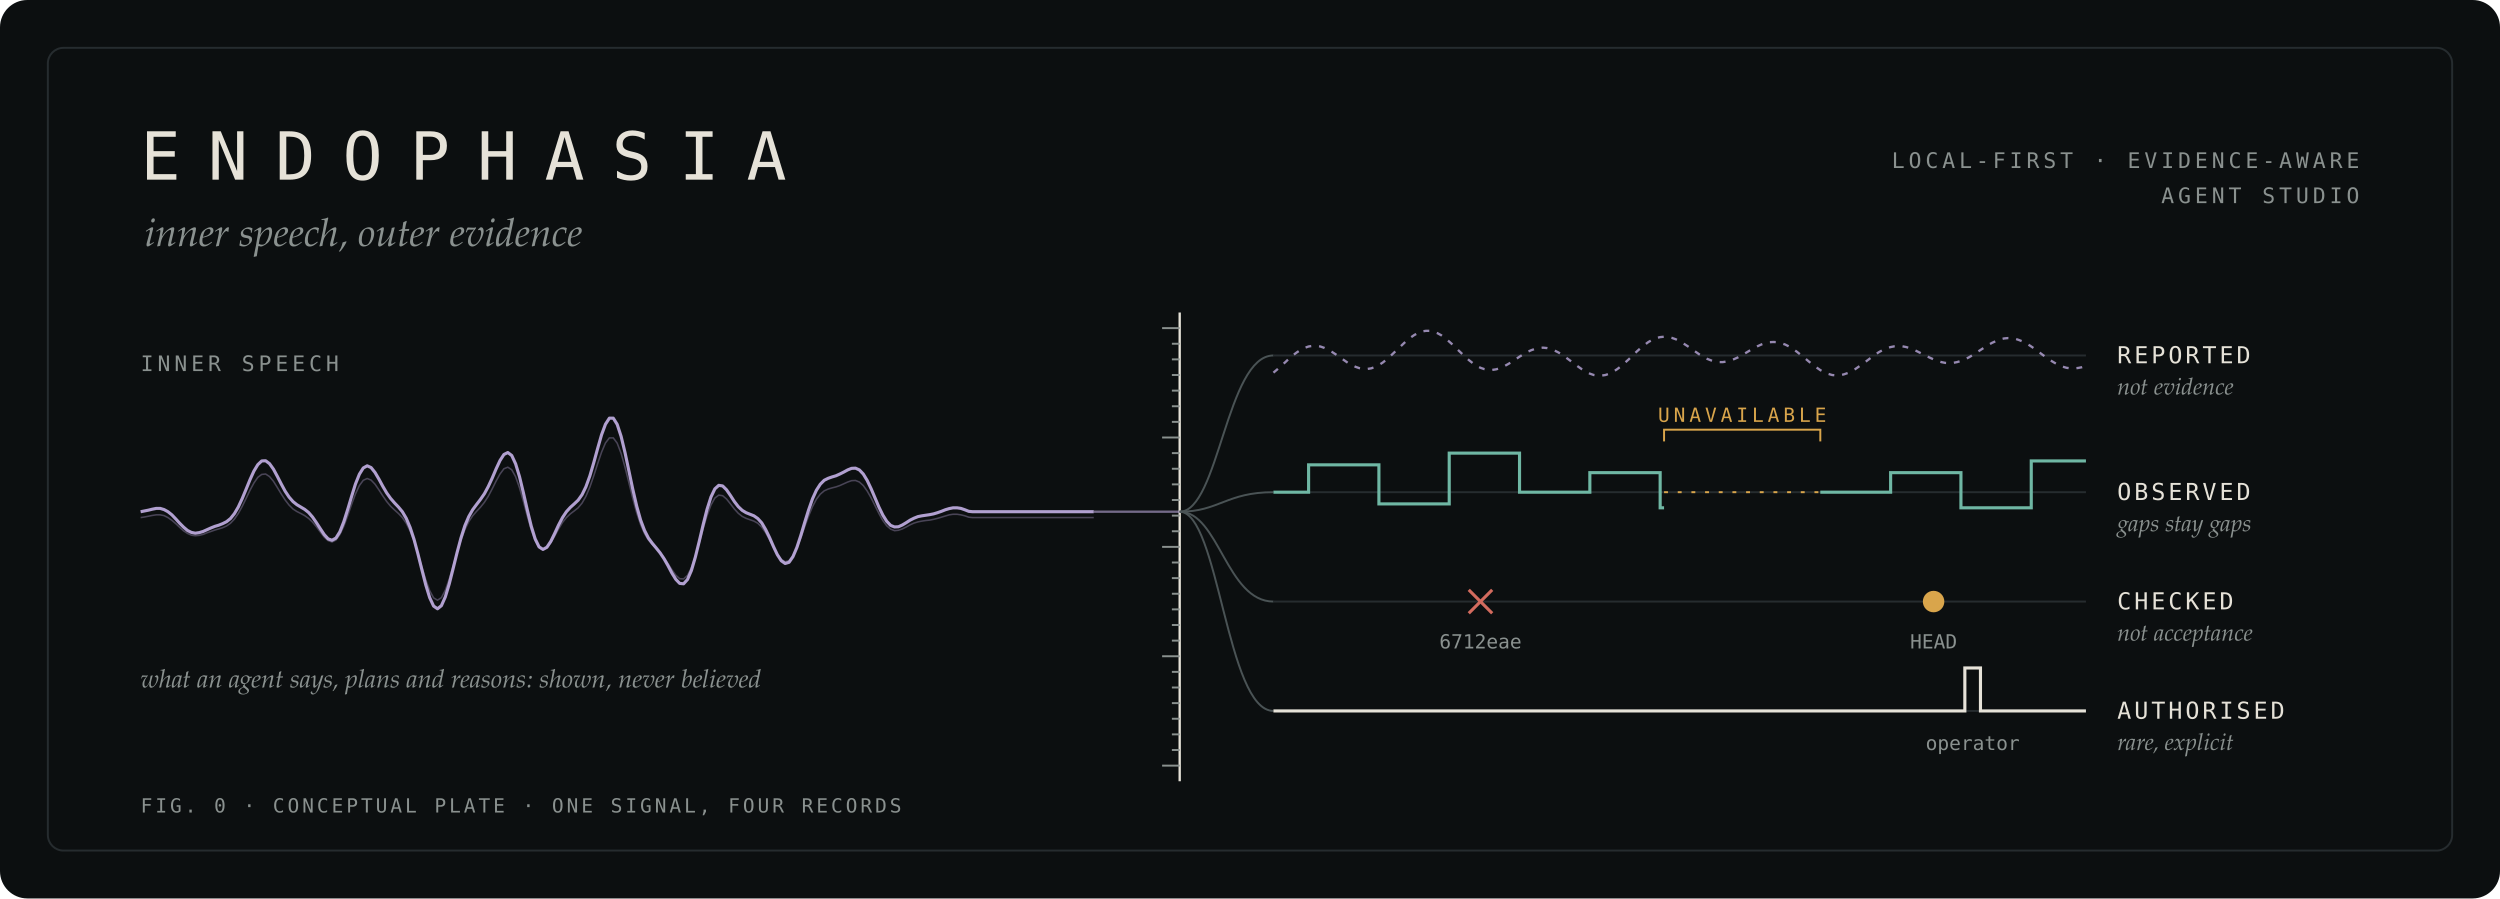
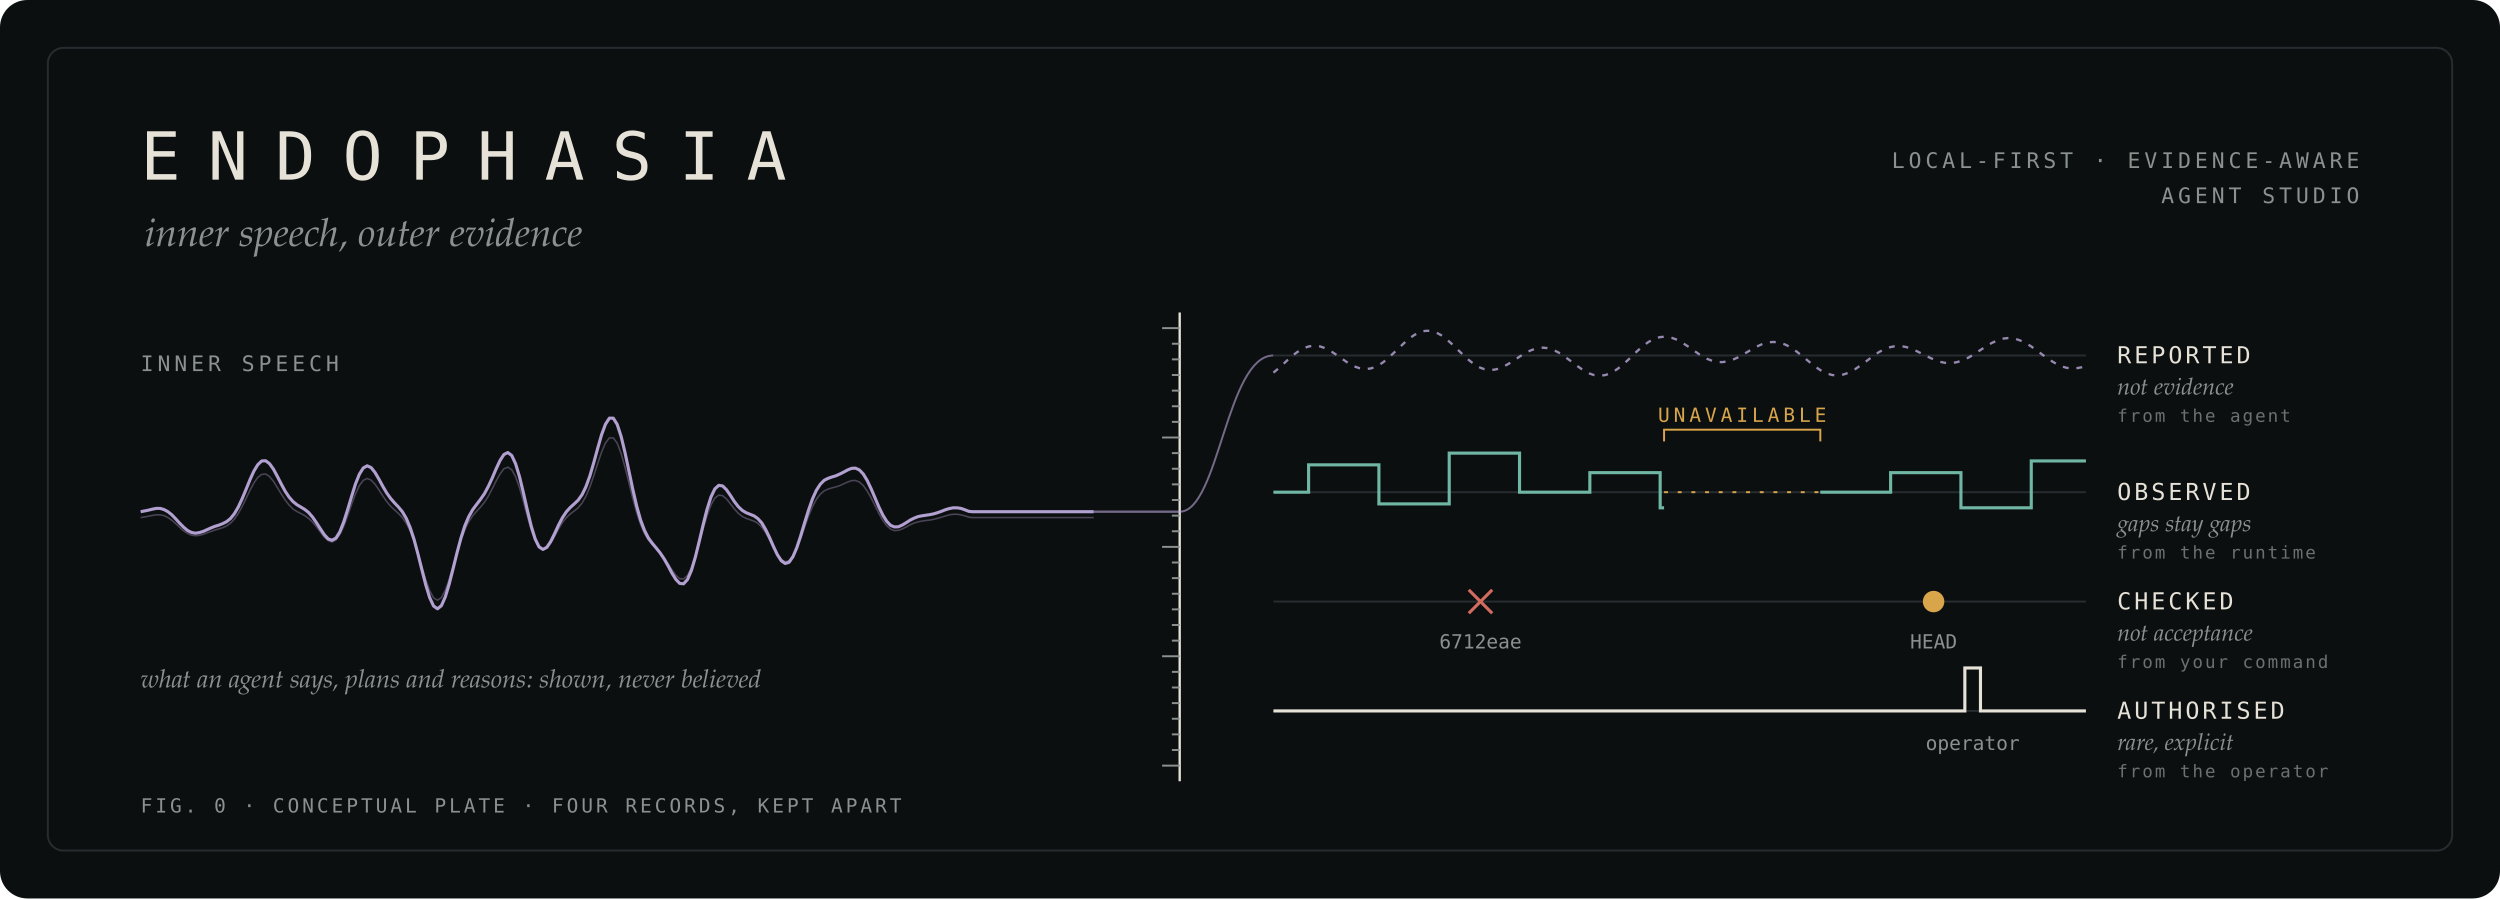
<svg xmlns="http://www.w3.org/2000/svg" viewBox="0 0 1280 460" width="1280" height="460" role="img" aria-labelledby="t d">
  <rect width="1280" height="460" rx="14" fill="#0c0f10" />
  <rect x="24.5" y="24.5" width="1231" height="411" rx="8" fill="none" stroke="#262c2f" />
  <text x="72" y="92" fill="#e6e2d8" font-family="ui-monospace, 'IBM Plex Mono', SFMono-Regular, Menlo, Consolas, monospace" font-size="34" letter-spacing="14">ENDOPHASIA</text>
  <text x="74" y="126" fill="#8a918f" font-family="'Iowan Old Style', 'Palatino Linotype', Palatino, Georgia, serif" font-style="italic" font-size="20">inner speech, outer evidence</text>
  <text x="1208" y="86" text-anchor="end" fill="#8a918f" font-family="ui-monospace, 'IBM Plex Mono', SFMono-Regular, Menlo, Consolas, monospace" font-size="11" letter-spacing="2">LOCAL-FIRST · EVIDENCE-AWARE</text>
  <text x="1208" y="104" text-anchor="end" fill="#8a918f" font-family="ui-monospace, 'IBM Plex Mono', SFMono-Regular, Menlo, Consolas, monospace" font-size="11" letter-spacing="2">AGENT STUDIO</text>
  <text x="72" y="190" fill="#8a918f" font-family="ui-monospace, 'IBM Plex Mono', SFMono-Regular, Menlo, Consolas, monospace" font-size="11" letter-spacing="2">INNER SPEECH</text>
  <path d="M72.0 262.0 L74.0 261.6 L76.0 261.2 L78.0 260.7 L80.0 260.3 L82.0 260.3 L84.0 260.9 L86.0 262.0 L88.0 263.6 L90.0 265.7 L92.0 267.9 L94.0 269.9 L96.0 271.6 L98.0 272.6 L100.0 273.0 L102.0 272.7 L104.0 272.1 L106.0 271.2 L108.0 270.3 L110.0 269.5 L112.0 268.9 L114.0 268.1 L116.0 267.1 L118.0 265.5 L120.0 263.0 L122.0 259.6 L124.0 255.3 L126.0 250.5 L128.0 245.6 L130.0 241.2 L132.0 237.9 L134.0 236.0 L136.0 235.9 L138.0 237.4 L140.0 240.2 L142.0 243.9 L144.0 247.8 L146.0 251.5 L148.0 254.5 L150.0 256.8 L152.0 258.4 L154.0 259.6 L156.0 260.8 L158.0 262.4 L160.0 264.7 L162.0 267.6 L164.0 270.7 L166.0 273.7 L168.0 275.9 L170.0 276.6 L172.0 275.5 L174.0 272.3 L176.0 267.2 L178.0 260.9 L180.0 254.2 L182.0 247.8 L184.0 242.8 L186.0 239.6 L188.0 238.5 L190.0 239.4 L192.0 241.9 L194.0 245.3 L196.0 249.0 L198.0 252.4 L200.0 255.2 L202.0 257.5 L204.0 259.6 L206.0 262.0 L208.0 265.4 L210.0 270.1 L212.0 276.2 L214.0 283.7 L216.0 291.7 L218.0 299.5 L220.0 306.0 L222.0 310.3 L224.0 311.7 L226.0 310.1 L228.0 305.6 L230.0 299.0 L232.0 291.1 L234.0 283.0 L236.0 275.5 L238.0 269.2 L240.0 264.5 L242.0 261.0 L244.0 258.3 L246.0 255.7 L248.0 252.8 L250.0 249.1 L252.0 244.8 L254.0 240.1 L256.0 235.8 L258.0 232.7 L260.0 231.7 L262.0 233.2 L264.0 237.5 L266.0 244.1 L268.0 252.4 L270.0 261.2 L272.0 269.4 L274.0 275.9 L276.0 280.0 L278.0 281.3 L280.0 280.2 L282.0 277.2 L284.0 273.1 L286.0 268.8 L288.0 265.0 L290.0 262.0 L292.0 259.8 L294.0 258.0 L296.0 256.1 L298.0 253.3 L300.0 249.2 L302.0 243.7 L304.0 236.9 L306.0 229.6 L308.0 222.6 L310.0 217.2 L312.0 214.1 L314.0 214.1 L316.0 217.3 L318.0 223.4 L320.0 231.7 L322.0 241.1 L324.0 250.6 L326.0 259.2 L328.0 266.3 L330.0 271.6 L332.0 275.5 L334.0 278.2 L336.0 280.6 L338.0 283.1 L340.0 286.1 L342.0 289.6 L344.0 293.4 L346.0 296.6 L348.0 298.7 L350.0 298.9 L352.0 296.7 L354.0 292.1 L356.0 285.3 L358.0 277.2 L360.0 268.7 L362.0 260.8 L364.0 254.5 L366.0 250.3 L368.0 248.5 L370.0 248.8 L372.0 250.8 L374.0 253.7 L376.0 256.8 L378.0 259.4 L380.0 261.3 L382.0 262.5 L384.0 263.3 L386.0 264.1 L388.0 265.5 L390.0 267.7 L392.0 271.1 L394.0 275.2 L396.0 279.8 L398.0 284.0 L400.0 287.1 L402.0 288.5 L404.0 287.9 L406.0 285.0 L408.0 280.3 L410.0 274.2 L412.0 267.5 L414.0 261.1 L416.0 255.4 L418.0 251.0 L420.0 247.9 L422.0 245.9 L424.0 244.9 L426.0 244.2 L428.0 243.6 L430.0 242.7 L432.0 241.7 L434.0 240.6 L436.0 239.8 L438.0 239.7 L440.0 240.6 L442.0 242.7 L444.0 246.0 L446.0 250.2 L448.0 254.9 L450.0 259.6 L452.0 263.7 L454.0 266.9 L456.0 269.0 L458.0 269.8 L460.0 269.7 L462.0 268.8 L464.0 267.6 L466.0 266.3 L468.0 265.3 L470.0 264.5 L472.0 264.1 L474.0 263.8 L476.0 263.5 L478.0 263.1 L480.0 262.5 L482.0 261.8 L484.0 261.0 L486.0 260.4 L488.0 260.0 L490.0 260.0 L492.0 260.3 L494.0 261.0 L496.0 261.8 L498.0 262.0 L500.0 262.0 L502.0 262.0 L504.0 262.0 L506.0 262.0 L508.0 262.0 L510.0 262.0 L512.0 262.0 L514.0 262.0 L516.0 262.0 L518.0 262.0 L520.0 262.0 L522.0 262.0 L524.0 262.0 L526.0 262.0 L528.0 262.0 L530.0 262.0 L532.0 262.0 L534.0 262.0 L536.0 262.0 L538.0 262.0 L540.0 262.0 L542.0 262.0 L544.0 262.0 L546.0 262.0 L548.0 262.0 L550.0 262.0 L552.0 262.0 L554.0 262.0 L556.0 262.0 L558.0 262.0 L560.0 262.0" fill="none" stroke="#b9a7d9" stroke-width="1.6" stroke-linejoin="round" opacity="0.95" />
  <path d="M72.0 265.0 L74.0 264.7 L76.0 264.3 L78.0 263.9 L80.0 263.6 L82.0 263.6 L84.0 264.0 L86.0 265.0 L88.0 266.4 L90.0 268.1 L92.0 270.0 L94.0 271.8 L96.0 273.1 L98.0 274.0 L100.0 274.3 L102.0 274.1 L104.0 273.6 L106.0 272.8 L108.0 272.1 L110.0 271.4 L112.0 270.8 L114.0 270.2 L116.0 269.3 L118.0 267.9 L120.0 265.8 L122.0 262.9 L124.0 259.3 L126.0 255.2 L128.0 251.0 L130.0 247.3 L132.0 244.4 L134.0 242.9 L136.0 242.7 L138.0 244.0 L140.0 246.4 L142.0 249.6 L144.0 252.9 L146.0 256.0 L148.0 258.6 L150.0 260.6 L152.0 261.9 L154.0 262.9 L156.0 264.0 L158.0 265.4 L160.0 267.3 L162.0 269.7 L164.0 272.4 L166.0 275.0 L168.0 276.8 L170.0 277.5 L172.0 276.5 L174.0 273.7 L176.0 269.5 L178.0 264.1 L180.0 258.3 L182.0 252.9 L184.0 248.6 L186.0 245.9 L188.0 245.0 L190.0 245.8 L192.0 247.9 L194.0 250.8 L196.0 253.9 L198.0 256.8 L200.0 259.2 L202.0 261.1 L204.0 262.9 L206.0 265.0 L208.0 267.9 L210.0 271.9 L212.0 277.1 L214.0 283.4 L216.0 290.3 L218.0 296.9 L220.0 302.4 L222.0 306.1 L224.0 307.3 L226.0 306.0 L228.0 302.2 L230.0 296.5 L232.0 289.8 L234.0 282.9 L236.0 276.5 L238.0 271.2 L240.0 267.1 L242.0 264.1 L244.0 261.8 L246.0 259.7 L248.0 257.2 L250.0 254.1 L252.0 250.3 L254.0 246.3 L256.0 242.7 L258.0 240.0 L260.0 239.2 L262.0 240.5 L264.0 244.1 L266.0 249.8 L268.0 256.8 L270.0 264.3 L272.0 271.3 L274.0 276.8 L276.0 280.3 L278.0 281.5 L280.0 280.5 L282.0 277.9 L284.0 274.5 L286.0 270.8 L288.0 267.5 L290.0 265.0 L292.0 263.1 L294.0 261.6 L296.0 260.0 L298.0 257.6 L300.0 254.1 L302.0 249.4 L304.0 243.6 L306.0 237.4 L308.0 231.5 L310.0 226.8 L312.0 224.2 L314.0 224.2 L316.0 226.9 L318.0 232.1 L320.0 239.2 L322.0 247.2 L324.0 255.3 L326.0 262.6 L328.0 268.6 L330.0 273.2 L332.0 276.5 L334.0 278.8 L336.0 280.8 L338.0 283.0 L340.0 285.5 L342.0 288.6 L344.0 291.7 L346.0 294.5 L348.0 296.3 L350.0 296.4 L352.0 294.6 L354.0 290.6 L356.0 284.9 L358.0 278.0 L360.0 270.7 L362.0 264.0 L364.0 258.6 L366.0 255.0 L368.0 253.5 L370.0 253.8 L372.0 255.5 L374.0 258.0 L376.0 260.6 L378.0 262.8 L380.0 264.4 L382.0 265.4 L384.0 266.1 L386.0 266.8 L388.0 267.9 L390.0 269.9 L392.0 272.7 L394.0 276.3 L396.0 280.1 L398.0 283.7 L400.0 286.4 L402.0 287.6 L404.0 287.0 L406.0 284.6 L408.0 280.6 L410.0 275.4 L412.0 269.7 L414.0 264.2 L416.0 259.4 L418.0 255.6 L420.0 253.0 L422.0 251.3 L424.0 250.4 L426.0 249.8 L428.0 249.3 L430.0 248.6 L432.0 247.7 L434.0 246.8 L436.0 246.1 L438.0 246.0 L440.0 246.8 L442.0 248.6 L444.0 251.4 L446.0 254.9 L448.0 258.9 L450.0 262.9 L452.0 266.5 L454.0 269.2 L456.0 270.9 L458.0 271.7 L460.0 271.5 L462.0 270.8 L464.0 269.8 L466.0 268.7 L468.0 267.8 L470.0 267.2 L472.0 266.8 L474.0 266.5 L476.0 266.3 L478.0 265.9 L480.0 265.4 L482.0 264.8 L484.0 264.2 L486.0 263.6 L488.0 263.3 L490.0 263.3 L492.0 263.6 L494.0 264.1 L496.0 264.8 L498.0 265.0 L500.0 265.0 L502.0 265.0 L504.0 265.0 L506.0 265.0 L508.0 265.0 L510.0 265.0 L512.0 265.0 L514.0 265.0 L516.0 265.0 L518.0 265.0 L520.0 265.0 L522.0 265.0 L524.0 265.0 L526.0 265.0 L528.0 265.0 L530.0 265.0 L532.0 265.0 L534.0 265.0 L536.0 265.0 L538.0 265.0 L540.0 265.0 L542.0 265.0 L544.0 265.0 L546.0 265.0 L548.0 265.0 L550.0 265.0 L552.0 265.0 L554.0 265.0 L556.0 265.0 L558.0 265.0 L560.0 265.0" fill="none" stroke="#b9a7d9" stroke-width="0.8" opacity="0.35" />
  <text x="72" y="352" fill="#8a918f" font-family="'Iowan Old Style', 'Palatino Linotype', Palatino, Georgia, serif" font-style="italic" font-size="13">what an agent says, plans and reasons: shown, never believed</text>
  <line x1="604" y1="160" x2="604" y2="400" stroke="#e6e2d8" stroke-width="1.2" />
  <line x1="595" y1="168" x2="604" y2="168" stroke="#8a918f" stroke-width="1" />
  <line x1="600" y1="176" x2="604" y2="176" stroke="#8a918f" stroke-width="1" />
  <line x1="600" y1="184" x2="604" y2="184" stroke="#8a918f" stroke-width="1" />
  <line x1="600" y1="192" x2="604" y2="192" stroke="#8a918f" stroke-width="1" />
  <line x1="600" y1="200" x2="604" y2="200" stroke="#8a918f" stroke-width="1" />
  <line x1="600" y1="208" x2="604" y2="208" stroke="#8a918f" stroke-width="1" />
  <line x1="600" y1="216" x2="604" y2="216" stroke="#8a918f" stroke-width="1" />
  <line x1="595" y1="224" x2="604" y2="224" stroke="#8a918f" stroke-width="1" />
  <line x1="600" y1="232" x2="604" y2="232" stroke="#8a918f" stroke-width="1" />
  <line x1="600" y1="240" x2="604" y2="240" stroke="#8a918f" stroke-width="1" />
  <line x1="600" y1="248" x2="604" y2="248" stroke="#8a918f" stroke-width="1" />
  <line x1="600" y1="256" x2="604" y2="256" stroke="#8a918f" stroke-width="1" />
  <line x1="600" y1="264" x2="604" y2="264" stroke="#8a918f" stroke-width="1" />
  <line x1="600" y1="272" x2="604" y2="272" stroke="#8a918f" stroke-width="1" />
  <line x1="595" y1="280" x2="604" y2="280" stroke="#8a918f" stroke-width="1" />
  <line x1="600" y1="288" x2="604" y2="288" stroke="#8a918f" stroke-width="1" />
  <line x1="600" y1="296" x2="604" y2="296" stroke="#8a918f" stroke-width="1" />
  <line x1="600" y1="304" x2="604" y2="304" stroke="#8a918f" stroke-width="1" />
  <line x1="600" y1="312" x2="604" y2="312" stroke="#8a918f" stroke-width="1" />
  <line x1="600" y1="320" x2="604" y2="320" stroke="#8a918f" stroke-width="1" />
  <line x1="600" y1="328" x2="604" y2="328" stroke="#8a918f" stroke-width="1" />
  <line x1="595" y1="336" x2="604" y2="336" stroke="#8a918f" stroke-width="1" />
  <line x1="600" y1="344" x2="604" y2="344" stroke="#8a918f" stroke-width="1" />
  <line x1="600" y1="352" x2="604" y2="352" stroke="#8a918f" stroke-width="1" />
  <line x1="600" y1="360" x2="604" y2="360" stroke="#8a918f" stroke-width="1" />
  <line x1="600" y1="368" x2="604" y2="368" stroke="#8a918f" stroke-width="1" />
  <line x1="600" y1="376" x2="604" y2="376" stroke="#8a918f" stroke-width="1" />
  <line x1="600" y1="384" x2="604" y2="384" stroke="#8a918f" stroke-width="1" />
  <line x1="595" y1="392" x2="604" y2="392" stroke="#8a918f" stroke-width="1" />
  <path d="M560 262 C 580 262, 590 262, 604 262" fill="none" stroke="#b9a7d9" stroke-width="1.2" opacity="0.6" />
-   <path d="M604 262 C 624 262, 628 182, 652 182" fill="none" stroke="#4a5355" stroke-width="1" />
-   <path d="M604 262 C 624 262, 628 252, 652 252" fill="none" stroke="#4a5355" stroke-width="1" />
-   <path d="M604 262 C 624 262, 628 308, 652 308" fill="none" stroke="#4a5355" stroke-width="1" />
-   <path d="M604 262 C 624 262, 628 364, 652 364" fill="none" stroke="#4a5355" stroke-width="1" />
+   <path d="M604 262 C 624 262, 628 182, 652 182" fill="none" stroke="#b9a7d9" stroke-width="1" opacity="0.6" />
+   <text x="1084" y="216" fill="#8a918f" font-family="ui-monospace, 'IBM Plex Mono', SFMono-Regular, Menlo, Consolas, monospace" font-size="9" letter-spacing="1" opacity="0.75">from the agent</text>
+   <text x="1084" y="286" fill="#8a918f" font-family="ui-monospace, 'IBM Plex Mono', SFMono-Regular, Menlo, Consolas, monospace" font-size="9" letter-spacing="1" opacity="0.75">from the runtime</text>
+   <text x="1084" y="342" fill="#8a918f" font-family="ui-monospace, 'IBM Plex Mono', SFMono-Regular, Menlo, Consolas, monospace" font-size="9" letter-spacing="1" opacity="0.75">from your command</text>
+   <text x="1084" y="398" fill="#8a918f" font-family="ui-monospace, 'IBM Plex Mono', SFMono-Regular, Menlo, Consolas, monospace" font-size="9" letter-spacing="1" opacity="0.75">from the operator</text>
  <line x1="652" y1="182" x2="1068" y2="182" stroke="#262c2f" stroke-width="1" />
  <line x1="652" y1="252" x2="1068" y2="252" stroke="#262c2f" stroke-width="1" />
  <line x1="652" y1="308" x2="1068" y2="308" stroke="#262c2f" stroke-width="1" />
  <line x1="652" y1="364" x2="1068" y2="364" stroke="#262c2f" stroke-width="1" />
  <path d="M652.0 190.8 L654.0 189.1 L656.0 187.3 L658.0 185.5 L660.0 183.6 L662.0 181.9 L664.0 180.4 L666.0 179.1 L668.0 178.1 L670.0 177.4 L672.0 177.1 L674.0 177.1 L676.0 177.4 L678.0 178.1 L680.0 179.1 L682.0 180.2 L684.0 181.5 L686.0 182.9 L688.0 184.3 L690.0 185.7 L692.0 186.8 L694.0 187.8 L696.0 188.5 L698.0 188.9 L700.0 188.9 L702.0 188.6 L704.0 187.9 L706.0 186.9 L708.0 185.6 L710.0 184.0 L712.0 182.2 L714.0 180.3 L716.0 178.4 L718.0 176.5 L720.0 174.6 L722.0 173.0 L724.0 171.6 L726.0 170.5 L728.0 169.7 L730.0 169.4 L732.0 169.4 L734.0 169.8 L736.0 170.6 L738.0 171.7 L740.0 173.2 L742.0 174.9 L744.0 176.7 L746.0 178.7 L748.0 180.6 L750.0 182.5 L752.0 184.3 L754.0 185.9 L756.0 187.3 L758.0 188.3 L760.0 189.0 L762.0 189.4 L764.0 189.4 L766.0 189.1 L768.0 188.5 L770.0 187.6 L772.0 186.5 L774.0 185.3 L776.0 184.0 L778.0 182.6 L780.0 181.4 L782.0 180.2 L784.0 179.3 L786.0 178.6 L788.0 178.2 L790.0 178.0 L792.0 178.2 L794.0 178.7 L796.0 179.5 L798.0 180.5 L800.0 181.8 L802.0 183.2 L804.0 184.7 L806.0 186.2 L808.0 187.7 L810.0 189.1 L812.0 190.3 L814.0 191.3 L816.0 192.0 L818.0 192.3 L820.0 192.3 L822.0 192.0 L824.0 191.3 L826.0 190.3 L828.0 189.0 L830.0 187.5 L832.0 185.7 L834.0 183.9 L836.0 181.9 L838.0 180.0 L840.0 178.2 L842.0 176.6 L844.0 175.1 L846.0 174.0 L848.0 173.1 L850.0 172.6 L852.0 172.4 L854.0 172.5 L856.0 173.0 L858.0 173.7 L860.0 174.7 L862.0 175.9 L864.0 177.2 L866.0 178.6 L868.0 180.0 L870.0 181.4 L872.0 182.6 L874.0 183.7 L876.0 184.5 L878.0 185.1 L880.0 185.4 L882.0 185.4 L884.0 185.1 L886.0 184.6 L888.0 183.8 L890.0 182.9 L892.0 181.8 L894.0 180.6 L896.0 179.4 L898.0 178.3 L900.0 177.2 L902.0 176.3 L904.0 175.6 L906.0 175.2 L908.0 175.1 L910.0 175.2 L912.0 175.7 L914.0 176.4 L916.0 177.4 L918.0 178.7 L920.0 180.1 L922.0 181.7 L924.0 183.3 L926.0 185.0 L928.0 186.6 L930.0 188.1 L932.0 189.5 L934.0 190.6 L936.0 191.4 L938.0 192.0 L940.0 192.2 L942.0 192.1 L944.0 191.7 L946.0 191.0 L948.0 190.0 L950.0 188.9 L952.0 187.5 L954.0 186.1 L956.0 184.6 L958.0 183.1 L960.0 181.6 L962.0 180.3 L964.0 179.2 L966.0 178.3 L968.0 177.7 L970.0 177.3 L972.0 177.2 L974.0 177.3 L976.0 177.7 L978.0 178.3 L980.0 179.1 L982.0 180.1 L984.0 181.1 L986.0 182.1 L988.0 183.1 L990.0 184.0 L992.0 184.8 L994.0 185.4 L996.0 185.8 L998.0 185.9 L1000.0 185.8 L1002.0 185.4 L1004.0 184.8 L1006.0 184.0 L1008.0 183.0 L1010.0 181.8 L1012.0 180.5 L1014.0 179.2 L1016.0 177.9 L1018.0 176.6 L1020.0 175.5 L1022.0 174.6 L1024.0 173.8 L1026.0 173.3 L1028.0 173.1 L1030.0 173.2 L1032.0 173.5 L1034.0 174.2 L1036.0 175.0 L1038.0 176.1 L1040.0 177.4 L1042.0 178.8 L1044.0 180.3 L1046.0 181.8 L1048.0 183.2 L1050.0 184.6 L1052.0 185.8 L1054.0 186.9 L1056.0 187.7 L1058.0 188.3 L1060.0 188.6 L1062.0 188.6 L1064.0 188.4 L1066.0 188.0 L1068.0 187.4" fill="none" stroke="#b9a7d9" stroke-width="1.2" stroke-dasharray="3 4" opacity="0.8" />
  <path d="M652.0 252.0 L652.0 252.0 L670.0 252.0 L670.0 238.0 L688.0 238.0 L688.0 238.0 L706.0 238.0 L706.0 258.0 L724.0 258.0 L724.0 258.0 L742.0 258.0 L742.0 232.0 L760.0 232.0 L760.0 232.0 L778.0 232.0 L778.0 252.0 L796.0 252.0 L796.0 252.0 L814.0 252.0 L814.0 242.0 L832.0 242.0 L832.0 242.0 L850.0 242.0 L850.0 260.0 L852.0 260.0" fill="none" stroke="#6fb7a4" stroke-width="1.6" />
  <path d="M932.0 252.0 L932.0 252.0 L950.0 252.0 L950.0 252.0 L968.0 252.0 L968.0 242.0 L986.0 242.0 L986.0 242.0 L1004.0 242.0 L1004.0 260.0 L1022.0 260.0 L1022.0 260.0 L1040.0 260.0 L1040.0 236.0 L1058.0 236.0 L1058.0 236.0 L1068.0 236.0" fill="none" stroke="#6fb7a4" stroke-width="1.6" />
  <path d="M852 226 v-6 h80 v6" fill="none" stroke="#d9a54b" stroke-width="1" />
  <line x1="852" y1="252" x2="932" y2="252" stroke="#d9a54b" stroke-width="1" stroke-dasharray="2 5" />
  <text x="892" y="216" text-anchor="middle" fill="#d9a54b" font-family="ui-monospace, 'IBM Plex Mono', SFMono-Regular, Menlo, Consolas, monospace" font-size="10" letter-spacing="2">UNAVAILABLE</text>
  <g stroke="#d36b5e" stroke-width="1.6">
    <line x1="752" y1="302" x2="764" y2="314" />
    <line x1="764" y1="302" x2="752" y2="314" />
  </g>
  <text x="758" y="332" text-anchor="middle" fill="#8a918f" font-family="ui-monospace, 'IBM Plex Mono', SFMono-Regular, Menlo, Consolas, monospace" font-size="10">6712eae</text>
  <circle cx="990" cy="308" r="5.5" fill="#d9a54b" />
  <text x="990" y="332" text-anchor="middle" fill="#8a918f" font-family="ui-monospace, 'IBM Plex Mono', SFMono-Regular, Menlo, Consolas, monospace" font-size="10">HEAD</text>
  <path d="M652 364 H1006 V342 H1014 V364 H1068" fill="none" stroke="#e6e2d8" stroke-width="1.6" />
  <text x="1010" y="384" text-anchor="middle" fill="#8a918f" font-family="ui-monospace, 'IBM Plex Mono', SFMono-Regular, Menlo, Consolas, monospace" font-size="10">operator</text>
  <text x="1084" y="186" fill="#e6e2d8" font-family="ui-monospace, 'IBM Plex Mono', SFMono-Regular, Menlo, Consolas, monospace" font-size="12" letter-spacing="1.5">REPORTED</text>
  <text x="1084" y="202" fill="#8a918f" font-family="'Iowan Old Style', 'Palatino Linotype', Palatino, Georgia, serif" font-style="italic" font-size="12">not evidence</text>
  <text x="1084" y="256" fill="#e6e2d8" font-family="ui-monospace, 'IBM Plex Mono', SFMono-Regular, Menlo, Consolas, monospace" font-size="12" letter-spacing="1.5">OBSERVED</text>
  <text x="1084" y="272" fill="#8a918f" font-family="'Iowan Old Style', 'Palatino Linotype', Palatino, Georgia, serif" font-style="italic" font-size="12">gaps stay gaps</text>
  <text x="1084" y="312" fill="#e6e2d8" font-family="ui-monospace, 'IBM Plex Mono', SFMono-Regular, Menlo, Consolas, monospace" font-size="12" letter-spacing="1.5">CHECKED</text>
  <text x="1084" y="328" fill="#8a918f" font-family="'Iowan Old Style', 'Palatino Linotype', Palatino, Georgia, serif" font-style="italic" font-size="12">not acceptance</text>
  <text x="1084" y="368" fill="#e6e2d8" font-family="ui-monospace, 'IBM Plex Mono', SFMono-Regular, Menlo, Consolas, monospace" font-size="12" letter-spacing="1.5">AUTHORISED</text>
  <text x="1084" y="384" fill="#8a918f" font-family="'Iowan Old Style', 'Palatino Linotype', Palatino, Georgia, serif" font-style="italic" font-size="12">rare, explicit</text>
-   <text x="72" y="416" fill="#8a918f" font-family="ui-monospace, 'IBM Plex Mono', SFMono-Regular, Menlo, Consolas, monospace" font-size="10" letter-spacing="1.5">FIG. 0 · CONCEPTUAL PLATE · ONE SIGNAL, FOUR RECORDS</text>
+   <text x="72" y="416" fill="#8a918f" font-family="ui-monospace, 'IBM Plex Mono', SFMono-Regular, Menlo, Consolas, monospace" font-size="10" letter-spacing="1.5">FIG. 0 · CONCEPTUAL PLATE · FOUR RECORDS, KEPT APART</text>
</svg>
